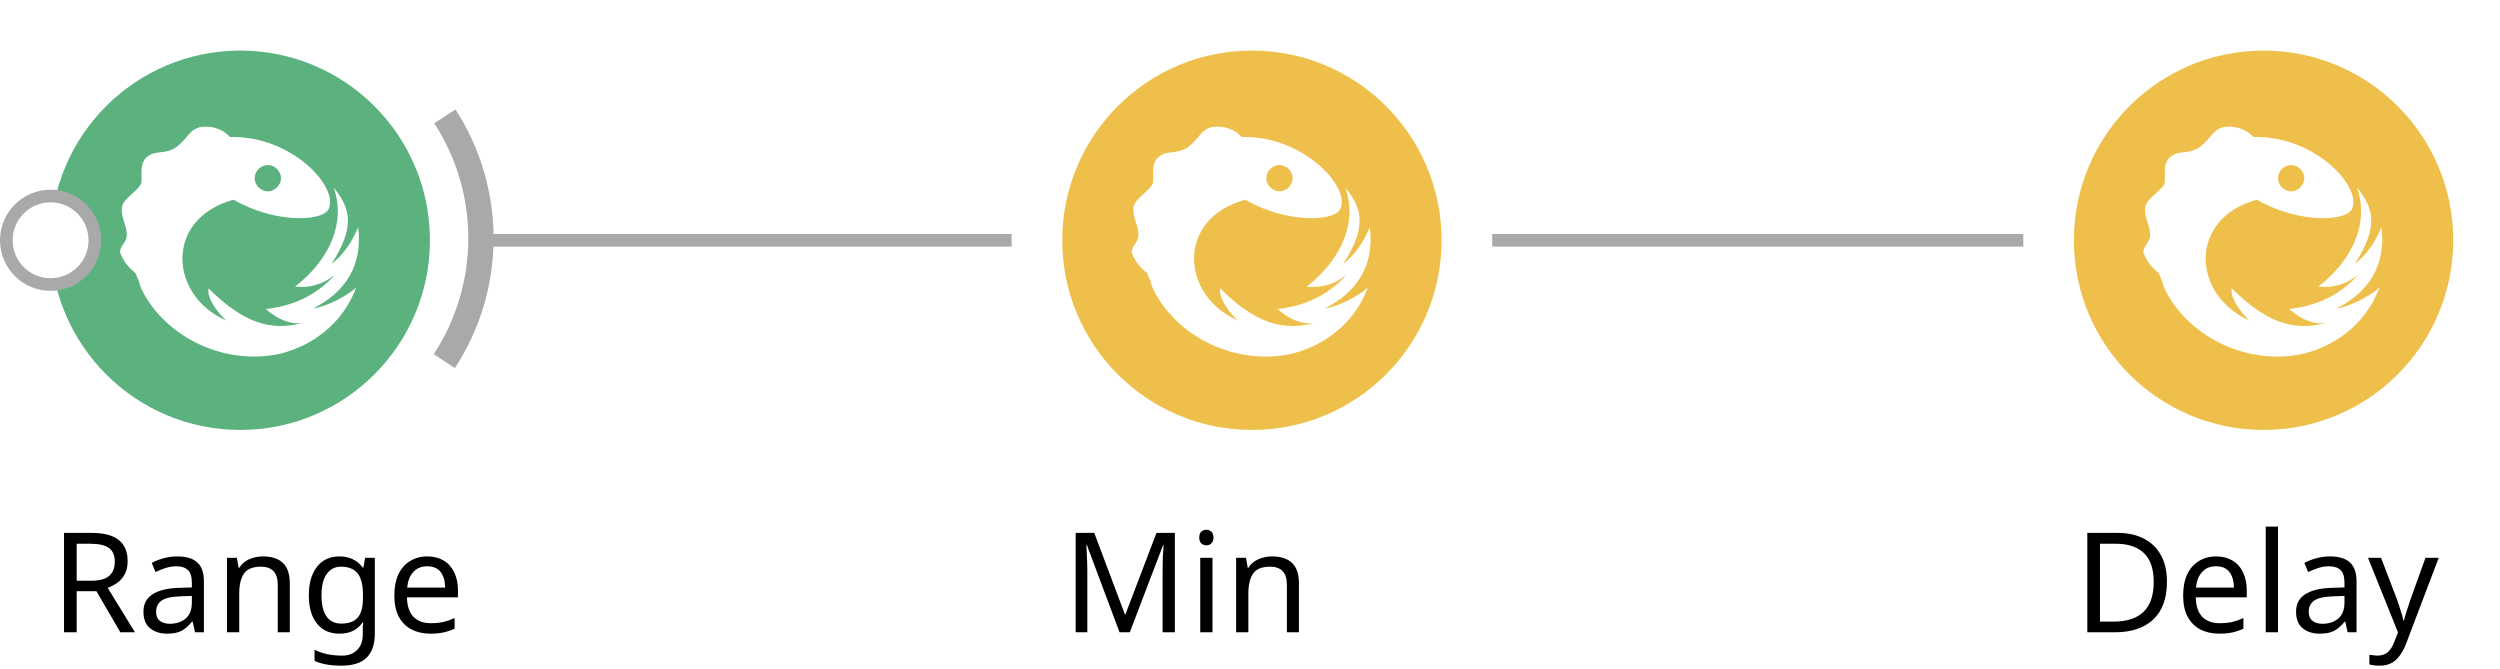
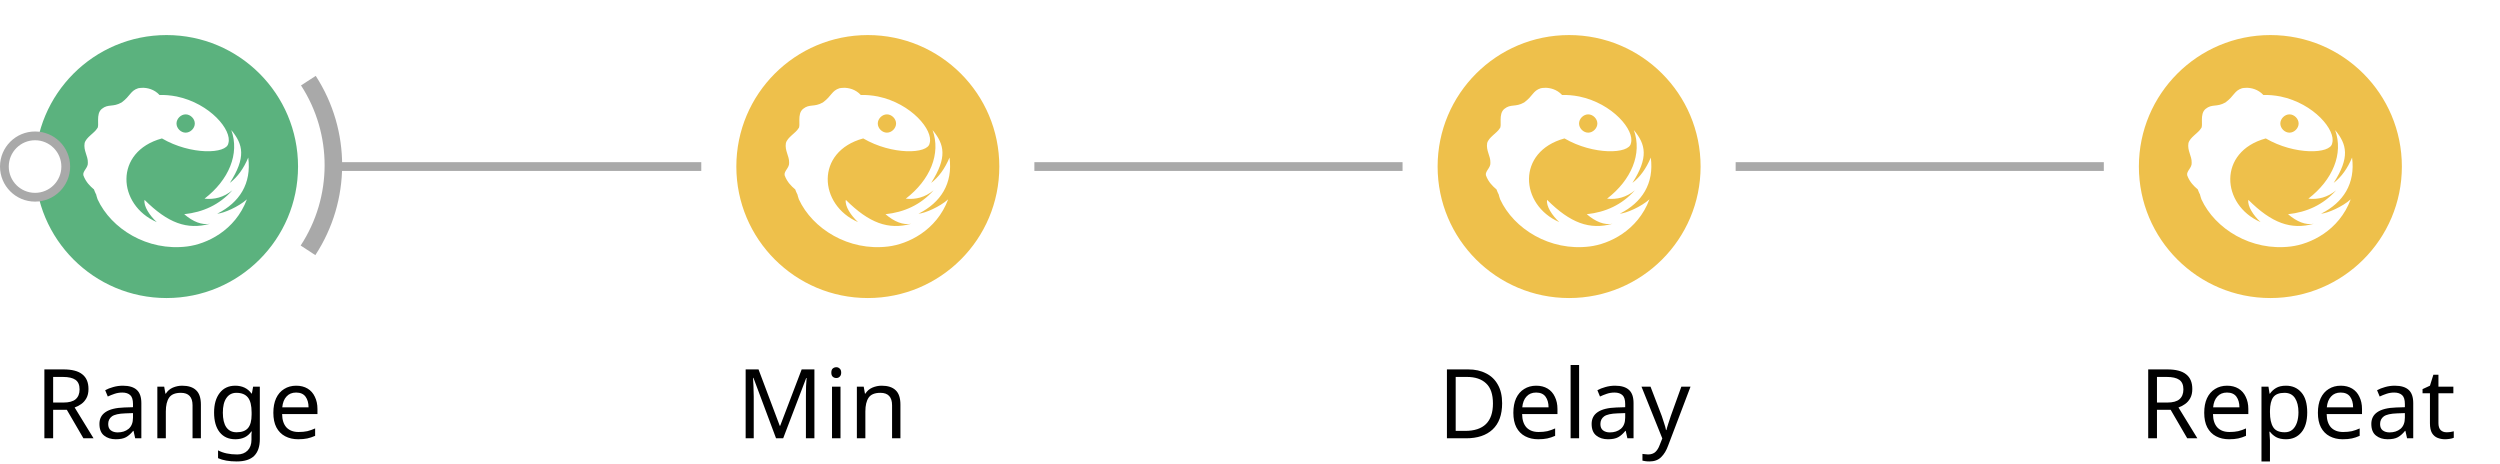
- <svg xmlns="http://www.w3.org/2000/svg" width="197.697" height="52.825" id="SvgGdi_output">
+ <svg xmlns="http://www.w3.org/2000/svg" width="285.195" height="52.825" id="SvgGdi_output">
  <style>text { fill: #000; } @media (prefers-color-scheme: dark) { text { fill: #eee; } }</style>
  <rect id="background" height="100.00%" style="fill:none;" width="100.00%" y="0.00" x="0.00" />
  <g style="shape-rendering:auto;" id="root_group">
-     <line y1="19.00" style="stroke:rgb(169,169,169);fill:none;stroke-linecap:butt;stroke-miterlimit:9;opacity:1;stroke-width:1;stroke-linejoin:miter;" id="2" x2="160.00" y2="19.00" x1="118.00" />
-     <line y1="19.00" style="stroke:rgb(169,169,169);fill:none;stroke-linecap:butt;stroke-miterlimit:9;opacity:1;stroke-width:1;stroke-linejoin:miter;" id="3" x2="80.00" y2="19.00" x1="38.00" />
-     <ellipse id="36" cy="15.00" cx="15.00" transform="matrix(1.00 0.00 0.00 1.00 164.00 4.00 ) " rx="15.00" ry="15.00" style="stroke:none;opacity:1;fill:rgb(238,192,75);" />
-     <path d="M 12.246 6.014 12.246 6.02 C 12.058 6.02 11.895 6.04 11.767 6.066 10.869 6.353 10.896 6.934 9.877 7.686 8.863 8.264 8.353 7.82 7.615 8.42 6.878 9.016 7.393 10.383 7.084 10.648 6.777 11.18 5.826 11.655 5.652 12.326 5.509 13.185 6.042 13.797 6.021 14.533 6.083 15.146 5.411 15.495 5.508 15.992 5.797 16.804 6.354 17.292 6.617 17.518 6.663 17.55 6.7 17.599 6.715 17.602 6.791 17.792 6.859 17.986 6.955 18.166 6.95 18.14 6.949 18.114 6.943 18.088 6.998 18.305 7.055 18.524 7.133 18.738 8.683 22.099 12.814 24.686 17.342 24.117 19.541 23.848 22.824 22.332 24.166 18.738 23.22 19.587 21.532 20.324 20.777 20.381 23.33 19.105 24.707 16.937 24.32 13.975 23.792 15.233 23.093 16.201 22.221 16.865 24.075 13.976 23.757 12.481 22.385 10.84 23.366 13.539 22.097 16.534 19.332 18.664 20.452 18.785 21.517 18.516 22.502 17.713 21.013 19.374 19.15 20.208 17.014 20.436 18.034 21.303 19.018 21.695 19.959 21.527 17.345 22.249 15.155 21.454 12.49 18.801 12.351 19.515 13.105 20.628 13.883 21.338 9.373 19.383 8.976 13.296 14.469 11.793 14.472 11.793 14.475 11.794 14.478 11.793 17.75 13.707 21.865 13.581 22.051 12.344 22.509 10.861 19.965 7.805 16.162 7.008 15.462 6.871 14.792 6.817 14.154 6.836 14.167 6.836 14.179 6.836 14.191 6.826 13.584 6.177 12.81 6.012 12.246 6.014 z M 17.178 9.047 C 17.724 9.047 18.223 9.544 18.223 10.09 18.223 10.636 17.724 11.133 17.178 11.133 16.632 11.133 16.135 10.636 16.135 10.09 16.135 9.544 16.632 9.047 17.178 9.047 z " style="stroke:none;fill-rule:evenodd;opacity:1;fill:rgb(255,255,255);" transform="matrix(1.00 0.00 0.00 1.00 164.00 4.00 ) " id="39" />
-     <text id="40" transform="matrix(1.00 0.00 0.00 1.00 0.00 0.00 ) " x="164.00px" y="39.00px" style="stroke:none;clip-path:url(#42_text_clipper);font-family:Microsoft Sans Serif;font-size:8.25pt;opacity:1;">
-       <tspan dy="8.25pt" id="44">Delay</tspan>
+     <line y1="19.00" style="stroke:rgb(169,169,169);fill:none;stroke-linecap:butt;stroke-miterlimit:9;opacity:1;stroke-width:1;stroke-linejoin:miter;" id="2" x2="240.00" y2="19.00" x1="198.00" />
+     <line y1="19.00" style="stroke:rgb(169,169,169);fill:none;stroke-linecap:butt;stroke-miterlimit:9;opacity:1;stroke-width:1;stroke-linejoin:miter;" id="3" x2="160.00" y2="19.00" x1="118.00" />
+     <line y1="19.00" style="stroke:rgb(169,169,169);fill:none;stroke-linecap:butt;stroke-miterlimit:9;opacity:1;stroke-width:1;stroke-linejoin:miter;" id="4" x2="80.00" y2="19.00" x1="38.00" />
+     <ellipse id="37" cy="15.00" cx="15.00" transform="matrix(1.00 0.00 0.00 1.00 244.00 4.00 ) " rx="15.00" ry="15.00" style="stroke:none;opacity:1;fill:rgb(238,192,75);" />
+     <path d="M 12.246 6.014 12.246 6.02 C 12.058 6.02 11.895 6.04 11.767 6.066 10.869 6.353 10.896 6.934 9.877 7.686 8.863 8.264 8.353 7.82 7.615 8.42 6.878 9.016 7.393 10.383 7.084 10.648 6.777 11.18 5.826 11.655 5.652 12.326 5.509 13.185 6.042 13.797 6.021 14.533 6.083 15.146 5.411 15.495 5.508 15.992 5.797 16.804 6.354 17.292 6.617 17.518 6.663 17.55 6.7 17.599 6.715 17.602 6.791 17.792 6.859 17.986 6.955 18.166 6.95 18.14 6.949 18.114 6.943 18.088 6.998 18.305 7.055 18.524 7.133 18.738 8.683 22.099 12.814 24.686 17.342 24.117 19.541 23.848 22.824 22.332 24.166 18.738 23.22 19.587 21.532 20.324 20.777 20.381 23.33 19.105 24.707 16.937 24.32 13.975 23.792 15.233 23.093 16.201 22.221 16.865 24.075 13.976 23.757 12.481 22.385 10.84 23.366 13.539 22.097 16.534 19.332 18.664 20.452 18.785 21.517 18.516 22.502 17.713 21.013 19.374 19.15 20.208 17.014 20.436 18.034 21.303 19.018 21.695 19.959 21.527 17.345 22.249 15.155 21.454 12.49 18.801 12.351 19.515 13.105 20.628 13.883 21.338 9.373 19.383 8.976 13.296 14.469 11.793 14.472 11.793 14.475 11.794 14.478 11.793 17.75 13.707 21.865 13.581 22.051 12.344 22.509 10.861 19.965 7.805 16.162 7.008 15.462 6.871 14.792 6.817 14.154 6.836 14.167 6.836 14.179 6.836 14.191 6.826 13.584 6.177 12.81 6.012 12.246 6.014 z M 17.178 9.047 C 17.724 9.047 18.223 9.544 18.223 10.09 18.223 10.636 17.724 11.133 17.178 11.133 16.632 11.133 16.135 10.636 16.135 10.09 16.135 9.544 16.632 9.047 17.178 9.047 z " style="stroke:none;fill-rule:evenodd;opacity:1;fill:rgb(255,255,255);" transform="matrix(1.00 0.00 0.00 1.00 244.00 4.00 ) " id="40" />
+     <text id="41" transform="matrix(1.00 0.00 0.00 1.00 0.00 0.00 ) " x="244.00px" y="39.00px" style="stroke:none;clip-path:url(#43_text_clipper);font-family:Microsoft Sans Serif;font-size:8.25pt;opacity:1;">
+       <tspan dy="8.25pt" id="45">Repeat</tspan>
    </text>
-     <ellipse id="46" cy="15.00" cx="15.00" transform="matrix(1.00 0.00 0.00 1.00 84.00 4.00 ) " rx="15.00" ry="15.00" style="stroke:none;opacity:1;fill:rgb(238,192,75);" />
-     <path d="M 12.246 6.014 12.246 6.02 C 12.058 6.02 11.895 6.04 11.767 6.066 10.869 6.353 10.896 6.934 9.877 7.686 8.863 8.264 8.353 7.82 7.615 8.42 6.878 9.016 7.393 10.383 7.084 10.648 6.777 11.18 5.826 11.655 5.652 12.326 5.509 13.185 6.042 13.797 6.021 14.533 6.083 15.146 5.411 15.495 5.508 15.992 5.797 16.804 6.354 17.292 6.617 17.518 6.663 17.55 6.7 17.599 6.715 17.602 6.791 17.792 6.859 17.986 6.955 18.166 6.95 18.14 6.949 18.114 6.943 18.088 6.998 18.305 7.055 18.524 7.133 18.738 8.683 22.099 12.814 24.686 17.342 24.117 19.541 23.848 22.824 22.332 24.166 18.738 23.22 19.587 21.532 20.324 20.777 20.381 23.33 19.105 24.707 16.937 24.32 13.975 23.792 15.233 23.093 16.201 22.221 16.865 24.075 13.976 23.757 12.481 22.385 10.84 23.366 13.539 22.097 16.534 19.332 18.664 20.452 18.785 21.517 18.516 22.502 17.713 21.013 19.374 19.15 20.208 17.014 20.436 18.034 21.303 19.018 21.695 19.959 21.527 17.345 22.249 15.155 21.454 12.49 18.801 12.351 19.515 13.105 20.628 13.883 21.338 9.373 19.383 8.976 13.296 14.469 11.793 14.472 11.793 14.475 11.794 14.478 11.793 17.75 13.707 21.865 13.581 22.051 12.344 22.509 10.861 19.965 7.805 16.162 7.008 15.462 6.871 14.792 6.817 14.154 6.836 14.167 6.836 14.179 6.836 14.191 6.826 13.584 6.177 12.81 6.012 12.246 6.014 z M 17.178 9.047 C 17.724 9.047 18.223 9.544 18.223 10.09 18.223 10.636 17.724 11.133 17.178 11.133 16.632 11.133 16.135 10.636 16.135 10.09 16.135 9.544 16.632 9.047 17.178 9.047 z " style="stroke:none;fill-rule:evenodd;opacity:1;fill:rgb(255,255,255);" transform="matrix(1.00 0.00 0.00 1.00 84.00 4.00 ) " id="47" />
-     <text id="48" transform="matrix(1.00 0.00 0.00 1.00 0.00 0.00 ) " x="84.00px" y="39.00px" style="stroke:none;clip-path:url(#50_text_clipper);font-family:Microsoft Sans Serif;font-size:8.25pt;opacity:1;">
-       <tspan dy="8.25pt" id="52">Min</tspan>
+     <ellipse id="47" cy="15.00" cx="15.00" transform="matrix(1.00 0.00 0.00 1.00 164.00 4.00 ) " rx="15.00" ry="15.00" style="stroke:none;opacity:1;fill:rgb(238,192,75);" />
+     <path d="M 12.246 6.014 12.246 6.02 C 12.058 6.02 11.895 6.04 11.767 6.066 10.869 6.353 10.896 6.934 9.877 7.686 8.863 8.264 8.353 7.82 7.615 8.42 6.878 9.016 7.393 10.383 7.084 10.648 6.777 11.18 5.826 11.655 5.652 12.326 5.509 13.185 6.042 13.797 6.021 14.533 6.083 15.146 5.411 15.495 5.508 15.992 5.797 16.804 6.354 17.292 6.617 17.518 6.663 17.55 6.7 17.599 6.715 17.602 6.791 17.792 6.859 17.986 6.955 18.166 6.95 18.14 6.949 18.114 6.943 18.088 6.998 18.305 7.055 18.524 7.133 18.738 8.683 22.099 12.814 24.686 17.342 24.117 19.541 23.848 22.824 22.332 24.166 18.738 23.22 19.587 21.532 20.324 20.777 20.381 23.33 19.105 24.707 16.937 24.32 13.975 23.792 15.233 23.093 16.201 22.221 16.865 24.075 13.976 23.757 12.481 22.385 10.84 23.366 13.539 22.097 16.534 19.332 18.664 20.452 18.785 21.517 18.516 22.502 17.713 21.013 19.374 19.15 20.208 17.014 20.436 18.034 21.303 19.018 21.695 19.959 21.527 17.345 22.249 15.155 21.454 12.49 18.801 12.351 19.515 13.105 20.628 13.883 21.338 9.373 19.383 8.976 13.296 14.469 11.793 14.472 11.793 14.475 11.794 14.478 11.793 17.75 13.707 21.865 13.581 22.051 12.344 22.509 10.861 19.965 7.805 16.162 7.008 15.462 6.871 14.792 6.817 14.154 6.836 14.167 6.836 14.179 6.836 14.191 6.826 13.584 6.177 12.81 6.012 12.246 6.014 z M 17.178 9.047 C 17.724 9.047 18.223 9.544 18.223 10.09 18.223 10.636 17.724 11.133 17.178 11.133 16.632 11.133 16.135 10.636 16.135 10.09 16.135 9.544 16.632 9.047 17.178 9.047 z " style="stroke:none;fill-rule:evenodd;opacity:1;fill:rgb(255,255,255);" transform="matrix(1.00 0.00 0.00 1.00 164.00 4.00 ) " id="48" />
+     <text id="49" transform="matrix(1.00 0.00 0.00 1.00 0.00 0.00 ) " x="164.00px" y="39.00px" style="stroke:none;clip-path:url(#51_text_clipper);font-family:Microsoft Sans Serif;font-size:8.25pt;opacity:1;">
+       <tspan dy="8.25pt" id="53">Delay</tspan>
    </text>
-     <path style="stroke:rgb(169,169,169);fill:none;stroke-linecap:butt;stroke-miterlimit:9;opacity:1;stroke-width:2;stroke-linejoin:miter;" transform="matrix(1.00 0.00 0.00 1.00 4.00 4.00 ) " id="57" d="M 31.179 5.2 C 34.998 11.092 34.981 18.682 31.136 24.557 " />
-     <ellipse id="58" cy="15.00" cx="15.00" transform="matrix(1.00 0.00 0.00 1.00 4.00 4.00 ) " rx="15.00" ry="15.00" style="stroke:none;opacity:1;fill:rgb(91,178,126);" />
-     <path d="M 12.246 6.014 12.246 6.02 C 12.058 6.02 11.895 6.04 11.767 6.066 10.869 6.353 10.896 6.934 9.877 7.686 8.863 8.264 8.353 7.82 7.615 8.42 6.878 9.016 7.393 10.383 7.084 10.648 6.777 11.18 5.826 11.655 5.652 12.326 5.509 13.185 6.042 13.797 6.021 14.533 6.083 15.146 5.411 15.495 5.508 15.992 5.797 16.804 6.354 17.292 6.617 17.518 6.663 17.55 6.7 17.599 6.715 17.602 6.791 17.792 6.859 17.986 6.955 18.166 6.95 18.14 6.949 18.114 6.943 18.088 6.998 18.305 7.055 18.524 7.133 18.738 8.683 22.099 12.814 24.686 17.342 24.117 19.541 23.848 22.824 22.332 24.166 18.738 23.22 19.587 21.532 20.324 20.777 20.381 23.33 19.105 24.707 16.937 24.32 13.975 23.792 15.233 23.093 16.201 22.221 16.865 24.075 13.976 23.757 12.481 22.385 10.84 23.366 13.539 22.097 16.534 19.332 18.664 20.452 18.785 21.517 18.516 22.502 17.713 21.013 19.374 19.15 20.208 17.014 20.436 18.034 21.303 19.018 21.695 19.959 21.527 17.345 22.249 15.155 21.454 12.49 18.801 12.351 19.515 13.105 20.628 13.883 21.338 9.373 19.383 8.976 13.296 14.469 11.793 14.472 11.793 14.475 11.794 14.478 11.793 17.75 13.707 21.865 13.581 22.051 12.344 22.509 10.861 19.965 7.805 16.162 7.008 15.462 6.871 14.792 6.817 14.154 6.836 14.167 6.836 14.179 6.836 14.191 6.826 13.584 6.177 12.81 6.012 12.246 6.014 z M 17.178 9.047 C 17.724 9.047 18.223 9.544 18.223 10.09 18.223 10.636 17.724 11.133 17.178 11.133 16.632 11.133 16.135 10.636 16.135 10.09 16.135 9.544 16.632 9.047 17.178 9.047 z " style="stroke:none;fill-rule:evenodd;opacity:1;fill:rgb(255,255,255);" transform="matrix(1.00 0.00 0.00 1.00 4.00 4.00 ) " id="59" />
-     <ellipse id="60" cy="19.00" cx="4.00" rx="3.00" ry="3.00" style="stroke:rgb(169,169,169);fill:none;stroke-linecap:butt;stroke-miterlimit:9;opacity:1;stroke-width:2;stroke-linejoin:miter;" />
-     <ellipse id="61" cy="19.00" cx="4.00" rx="3.00" ry="3.00" style="stroke:none;opacity:1;fill:rgb(255,255,255);" />
-     <text id="62" transform="matrix(1.00 0.00 0.00 1.00 0.00 0.00 ) " x="4.00px" y="39.00px" style="stroke:none;clip-path:url(#64_text_clipper);font-family:Microsoft Sans Serif;font-size:8.25pt;opacity:1;">
-       <tspan dy="8.25pt" id="66">Range</tspan>
+     <ellipse id="55" cy="15.00" cx="15.00" transform="matrix(1.00 0.00 0.00 1.00 84.00 4.00 ) " rx="15.00" ry="15.00" style="stroke:none;opacity:1;fill:rgb(238,192,75);" />
+     <path d="M 12.246 6.014 12.246 6.02 C 12.058 6.02 11.895 6.04 11.767 6.066 10.869 6.353 10.896 6.934 9.877 7.686 8.863 8.264 8.353 7.82 7.615 8.42 6.878 9.016 7.393 10.383 7.084 10.648 6.777 11.18 5.826 11.655 5.652 12.326 5.509 13.185 6.042 13.797 6.021 14.533 6.083 15.146 5.411 15.495 5.508 15.992 5.797 16.804 6.354 17.292 6.617 17.518 6.663 17.55 6.7 17.599 6.715 17.602 6.791 17.792 6.859 17.986 6.955 18.166 6.95 18.14 6.949 18.114 6.943 18.088 6.998 18.305 7.055 18.524 7.133 18.738 8.683 22.099 12.814 24.686 17.342 24.117 19.541 23.848 22.824 22.332 24.166 18.738 23.22 19.587 21.532 20.324 20.777 20.381 23.33 19.105 24.707 16.937 24.32 13.975 23.792 15.233 23.093 16.201 22.221 16.865 24.075 13.976 23.757 12.481 22.385 10.84 23.366 13.539 22.097 16.534 19.332 18.664 20.452 18.785 21.517 18.516 22.502 17.713 21.013 19.374 19.15 20.208 17.014 20.436 18.034 21.303 19.018 21.695 19.959 21.527 17.345 22.249 15.155 21.454 12.49 18.801 12.351 19.515 13.105 20.628 13.883 21.338 9.373 19.383 8.976 13.296 14.469 11.793 14.472 11.793 14.475 11.794 14.478 11.793 17.75 13.707 21.865 13.581 22.051 12.344 22.509 10.861 19.965 7.805 16.162 7.008 15.462 6.871 14.792 6.817 14.154 6.836 14.167 6.836 14.179 6.836 14.191 6.826 13.584 6.177 12.81 6.012 12.246 6.014 z M 17.178 9.047 C 17.724 9.047 18.223 9.544 18.223 10.09 18.223 10.636 17.724 11.133 17.178 11.133 16.632 11.133 16.135 10.636 16.135 10.09 16.135 9.544 16.632 9.047 17.178 9.047 z " style="stroke:none;fill-rule:evenodd;opacity:1;fill:rgb(255,255,255);" transform="matrix(1.00 0.00 0.00 1.00 84.00 4.00 ) " id="56" />
+     <text id="57" transform="matrix(1.00 0.00 0.00 1.00 0.00 0.00 ) " x="84.00px" y="39.00px" style="stroke:none;clip-path:url(#59_text_clipper);font-family:Microsoft Sans Serif;font-size:8.25pt;opacity:1;">
+       <tspan dy="8.25pt" id="61">Min</tspan>
+     </text>
+     <path style="stroke:rgb(169,169,169);fill:none;stroke-linecap:butt;stroke-miterlimit:9;opacity:1;stroke-width:2;stroke-linejoin:miter;" transform="matrix(1.00 0.00 0.00 1.00 4.00 4.00 ) " id="66" d="M 31.179 5.2 C 34.998 11.092 34.981 18.682 31.136 24.557 " />
+     <ellipse id="67" cy="15.00" cx="15.00" transform="matrix(1.00 0.00 0.00 1.00 4.00 4.00 ) " rx="15.00" ry="15.00" style="stroke:none;opacity:1;fill:rgb(91,178,126);" />
+     <path d="M 12.246 6.014 12.246 6.02 C 12.058 6.02 11.895 6.04 11.767 6.066 10.869 6.353 10.896 6.934 9.877 7.686 8.863 8.264 8.353 7.82 7.615 8.42 6.878 9.016 7.393 10.383 7.084 10.648 6.777 11.18 5.826 11.655 5.652 12.326 5.509 13.185 6.042 13.797 6.021 14.533 6.083 15.146 5.411 15.495 5.508 15.992 5.797 16.804 6.354 17.292 6.617 17.518 6.663 17.55 6.7 17.599 6.715 17.602 6.791 17.792 6.859 17.986 6.955 18.166 6.95 18.14 6.949 18.114 6.943 18.088 6.998 18.305 7.055 18.524 7.133 18.738 8.683 22.099 12.814 24.686 17.342 24.117 19.541 23.848 22.824 22.332 24.166 18.738 23.22 19.587 21.532 20.324 20.777 20.381 23.33 19.105 24.707 16.937 24.32 13.975 23.792 15.233 23.093 16.201 22.221 16.865 24.075 13.976 23.757 12.481 22.385 10.84 23.366 13.539 22.097 16.534 19.332 18.664 20.452 18.785 21.517 18.516 22.502 17.713 21.013 19.374 19.15 20.208 17.014 20.436 18.034 21.303 19.018 21.695 19.959 21.527 17.345 22.249 15.155 21.454 12.49 18.801 12.351 19.515 13.105 20.628 13.883 21.338 9.373 19.383 8.976 13.296 14.469 11.793 14.472 11.793 14.475 11.794 14.478 11.793 17.75 13.707 21.865 13.581 22.051 12.344 22.509 10.861 19.965 7.805 16.162 7.008 15.462 6.871 14.792 6.817 14.154 6.836 14.167 6.836 14.179 6.836 14.191 6.826 13.584 6.177 12.81 6.012 12.246 6.014 z M 17.178 9.047 C 17.724 9.047 18.223 9.544 18.223 10.09 18.223 10.636 17.724 11.133 17.178 11.133 16.632 11.133 16.135 10.636 16.135 10.09 16.135 9.544 16.632 9.047 17.178 9.047 z " style="stroke:none;fill-rule:evenodd;opacity:1;fill:rgb(255,255,255);" transform="matrix(1.00 0.00 0.00 1.00 4.00 4.00 ) " id="68" />
+     <ellipse id="69" cy="19.00" cx="4.00" rx="3.00" ry="3.00" style="stroke:rgb(169,169,169);fill:none;stroke-linecap:butt;stroke-miterlimit:9;opacity:1;stroke-width:2;stroke-linejoin:miter;" />
+     <ellipse id="70" cy="19.00" cx="4.00" rx="3.00" ry="3.00" style="stroke:none;opacity:1;fill:rgb(255,255,255);" />
+     <text id="71" transform="matrix(1.00 0.00 0.00 1.00 0.00 0.00 ) " x="4.00px" y="39.00px" style="stroke:none;clip-path:url(#73_text_clipper);font-family:Microsoft Sans Serif;font-size:8.25pt;opacity:1;">
+       <tspan dy="8.25pt" id="75">Range</tspan>
    </text>
  </g>
  <defs id="clips_hatches_and_gradients">
-     <clipPath id="42_text_clipper">
-       <rect x="164.00" y="39.00" width="32.70" height="13.83" id="43" />
+     <clipPath id="43_text_clipper">
+       <rect x="244.00" y="39.00" width="40.20" height="13.83" id="44" />
    </clipPath>
-     <clipPath id="50_text_clipper">
-       <rect x="84.00" y="39.00" width="21.99" height="13.83" id="51" />
+     <clipPath id="51_text_clipper">
+       <rect x="164.00" y="39.00" width="32.70" height="13.83" id="52" />
    </clipPath>
-     <clipPath id="64_text_clipper">
-       <rect x="4.00" y="39.00" width="37.05" height="13.83" id="65" />
+     <clipPath id="59_text_clipper">
+       <rect x="84.00" y="39.00" width="21.99" height="13.83" id="60" />
+     </clipPath>
+     <clipPath id="73_text_clipper">
+       <rect x="4.00" y="39.00" width="37.05" height="13.83" id="74" />
    </clipPath>
  </defs>
</svg>
